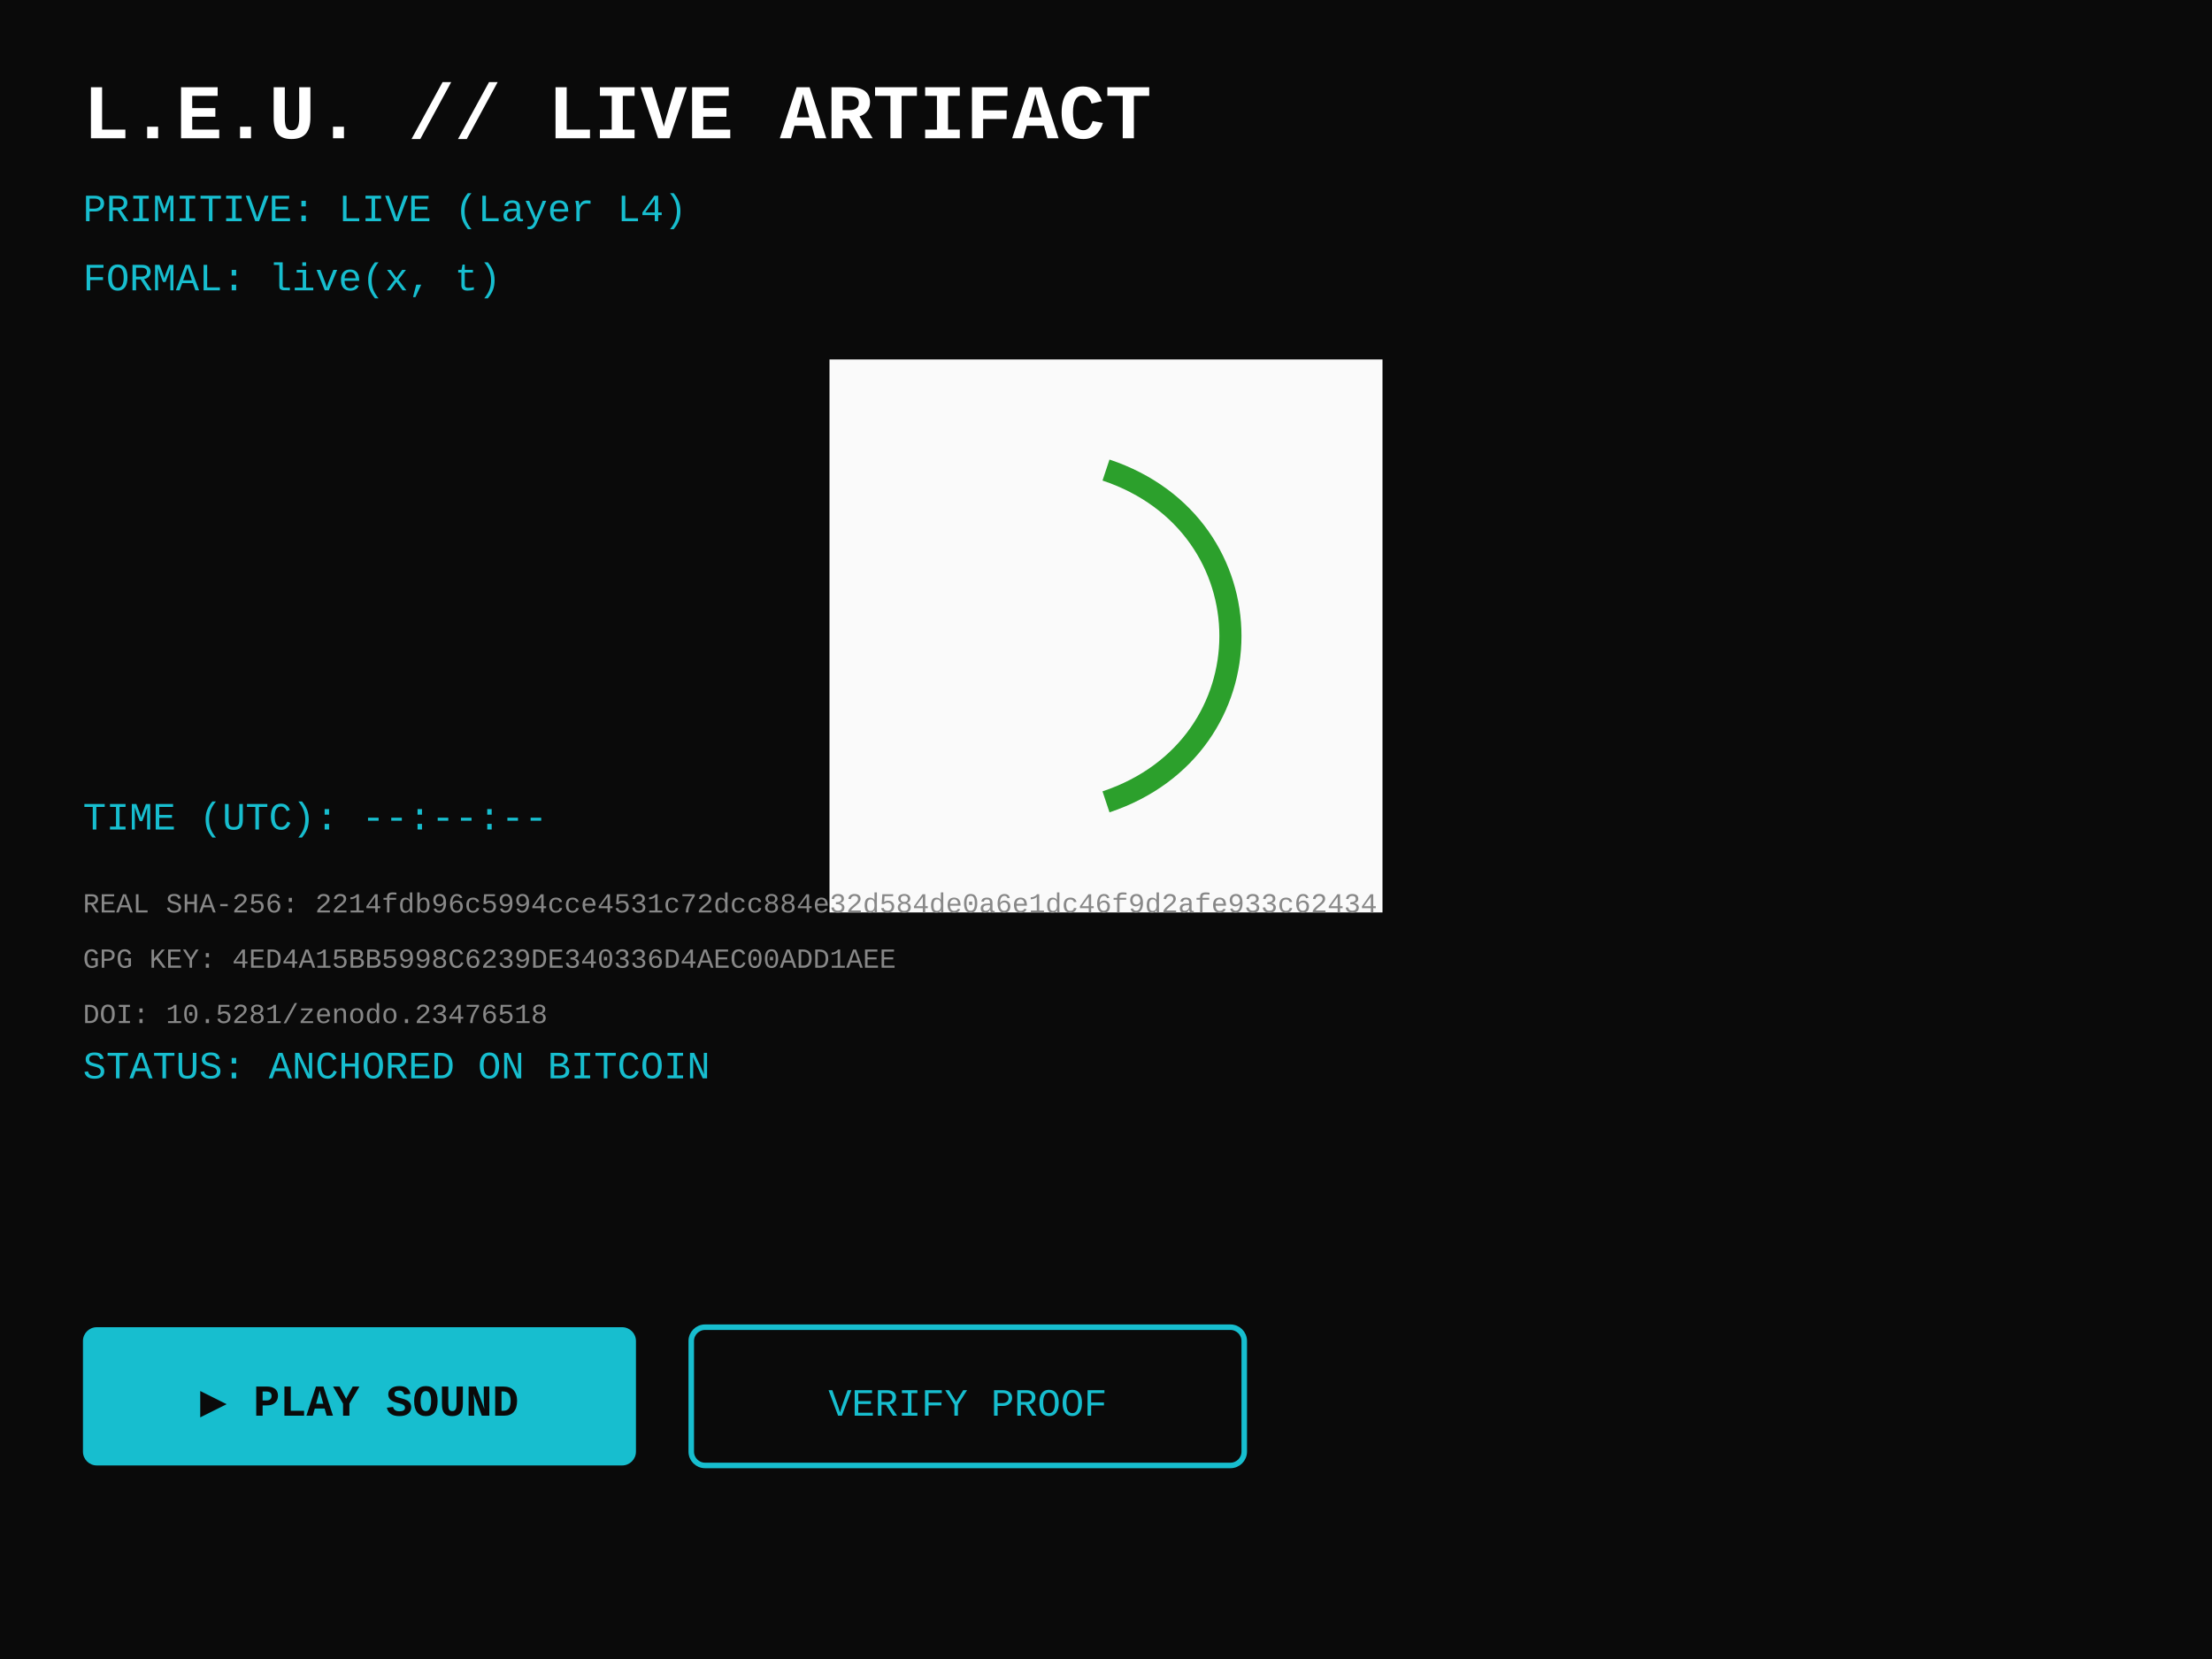
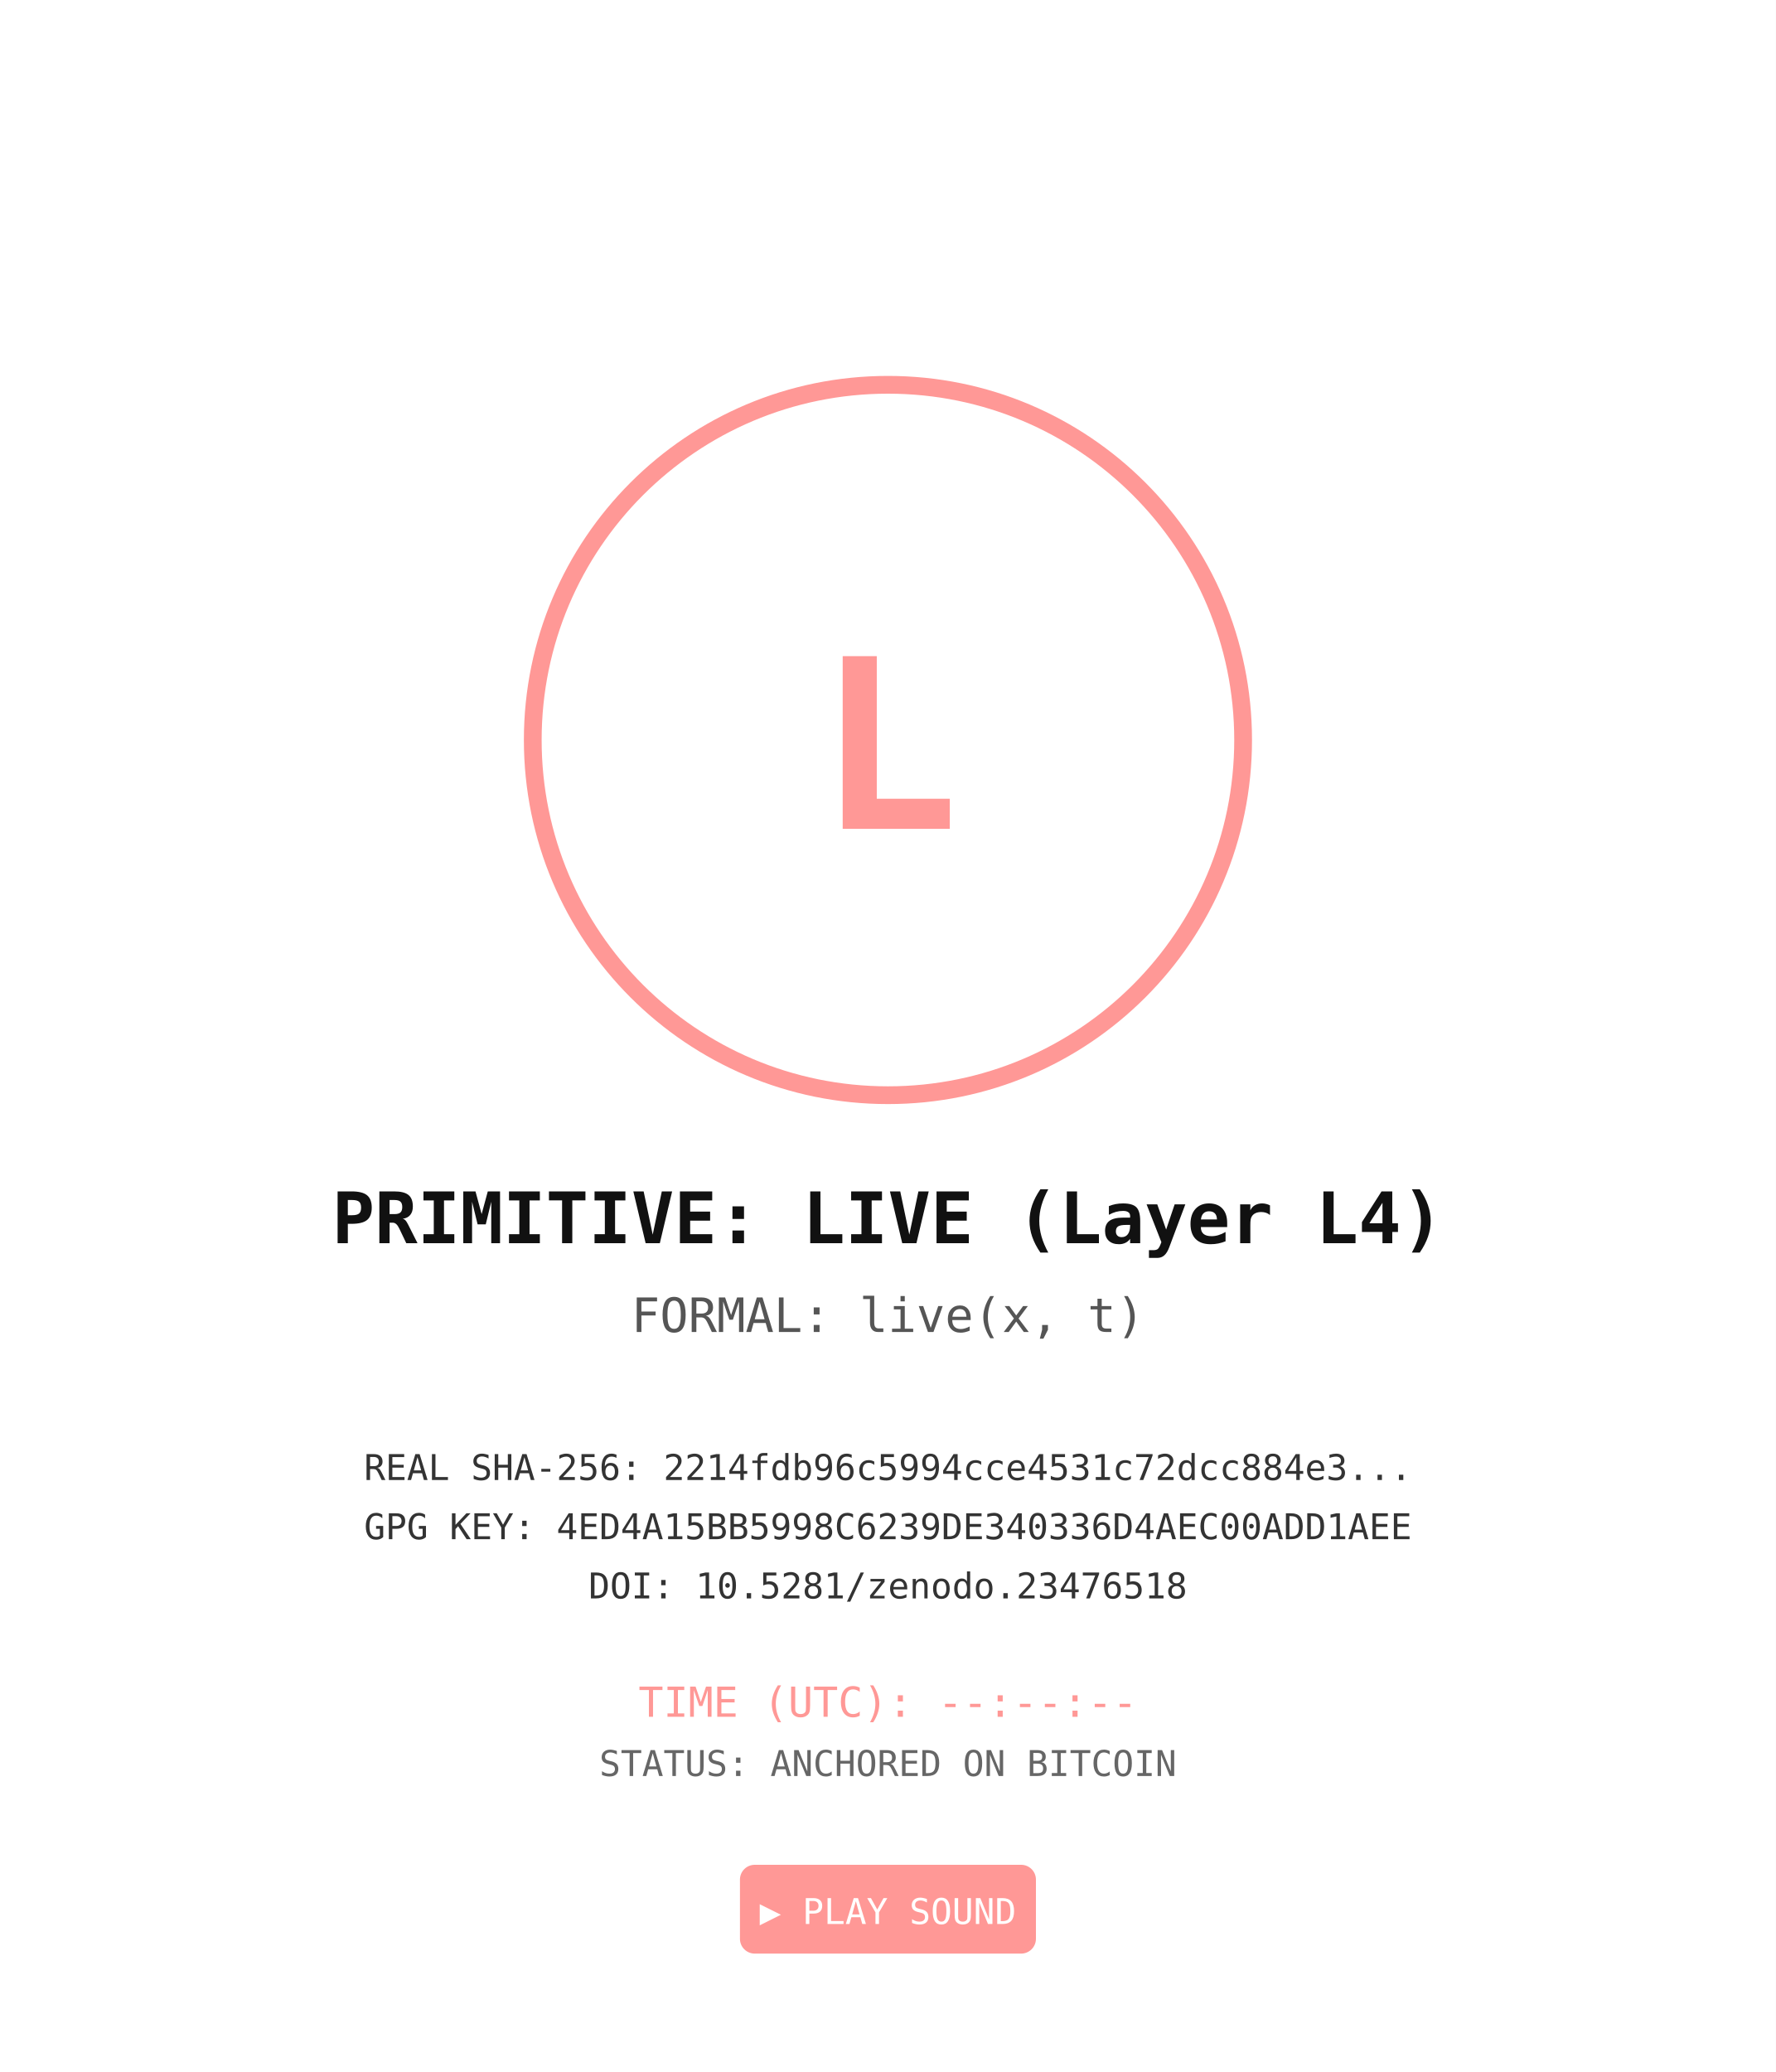
- <svg xmlns="http://www.w3.org/2000/svg" width="800" height="600" viewBox="0 0 800 600">
-   <rect width="100%" height="100%" fill="#0a0a0a" />
-   <style>
-     .hud { font-family: 'Courier New', monospace; fill: #17becf; font-size: 14px; }
-     .title { font-family: 'Courier New', monospace; fill: #ffffff; font-size: 28px; font-weight: bold; }
-     .hash { font-family: 'Courier New', monospace; fill: #888; font-size: 10px; }
-     .btn { cursor: pointer; }
-     .btn:hover { opacity: 0.8; }
- </style>
-   <text x="30" y="50" class="title">L.E.U. // LIVE ARTIFACT</text>
-   <text x="30" y="80" class="hud">PRIMITIVE: LIVE (Layer L4)</text>
-   <text x="30" y="105" class="hud">FORMAL: live(x, t)</text>
-   <g transform="translate(300.0, 130.0) scale(2)">
-     <defs>
-       <marker id="arrow" markerWidth="10" markerHeight="10" refX="9" refY="3" orient="auto">
-         <polygon points="0 0, 10 3, 0 6" fill="#d62728" />
-       </marker>
-     </defs>
-     <rect width="100" height="100" fill="#fafafa" />
-     <path d="M50,20 C80,30 80,70 50,80" fill="none" stroke="#2ca02c" stroke-width="4" />
-   </g>
-   <text x="30" y="300" class="hud">TIME (UTC): <tspan id="clock">--:--:--</tspan>
+ <svg xmlns="http://www.w3.org/2000/svg" width="600" height="700" viewBox="0 0 600 700">
+   <rect width="100%" height="100%" fill="#ffffff" />
+   <circle cx="300" cy="250" r="120" fill="none" stroke="#ff9896" stroke-width="6" />
+   <text x="300" y="280" font-family="monospace" font-size="80" fill="#ff9896" text-anchor="middle" font-weight="bold">L</text>
+   <text x="300" y="420" font-family="monospace" font-size="24" fill="#111" text-anchor="middle" font-weight="bold">PRIMITIVE: LIVE (Layer L4)</text>
+   <text x="300" y="450" font-family="monospace" font-size="16" fill="#555" text-anchor="middle">FORMAL: live(x, t)</text>
+   <text x="300" y="500" font-family="monospace" font-size="12" fill="#333" text-anchor="middle">REAL SHA-256: 2214fdb96c5994cce4531c72dcc884e3...</text>
+   <text x="300" y="520" font-family="monospace" font-size="12" fill="#333" text-anchor="middle">GPG KEY: 4ED4A15BB5998C6239DE340336D4AEC00ADD1AEE</text>
+   <text x="300" y="540" font-family="monospace" font-size="12" fill="#333" text-anchor="middle">DOI: 10.5281/zenodo.23476518</text>
+   <text x="300" y="580" font-family="monospace" font-size="14" fill="#ff9896" text-anchor="middle">TIME (UTC): <tspan id="clock">--:--:--</tspan>
  </text>
-   <text x="30" y="330" class="hash">REAL SHA-256: 2214fdb96c5994cce4531c72dcc884e32d584de0a6e1dc46f9d2afe933c62434</text>
-   <text x="30" y="350" class="hash">GPG KEY: 4ED4A15BB5998C6239DE340336D4AEC00ADD1AEE</text>
-   <text x="30" y="370" class="hash">DOI: 10.5281/zenodo.23476518</text>
-   <text x="30" y="390" class="hud">STATUS: ANCHORED ON BITCOIN</text>
-   <g class="btn">
-     <rect x="30" y="480" width="200" height="50" fill="#17becf" rx="5" />
-     <text x="130" y="512" font-family="'Courier New', monospace" fill="#0a0a0a" font-size="16" text-anchor="middle" font-weight="bold">▶ PLAY SOUND</text>
-   </g>
-   <g class="btn">
-     <rect x="250" y="480" width="200" height="50" fill="none" stroke="#17becf" stroke-width="2" rx="5" />
-     <text x="350" y="512" font-family="'Courier New', monospace" fill="#17becf" font-size="14" text-anchor="middle">VERIFY PROOF</text>
+   <text x="300" y="600" font-family="monospace" font-size="12" fill="#666" text-anchor="middle">STATUS: ANCHORED ON BITCOIN</text>
+   <g transform="translate(250, 630)" style="cursor:pointer;">
+     <rect width="100" height="30" fill="#ff9896" rx="5" />
+     <text x="50" y="20" font-family="monospace" font-size="12" fill="#fff" text-anchor="middle">▶ PLAY SOUND</text>
  </g>
</svg>
